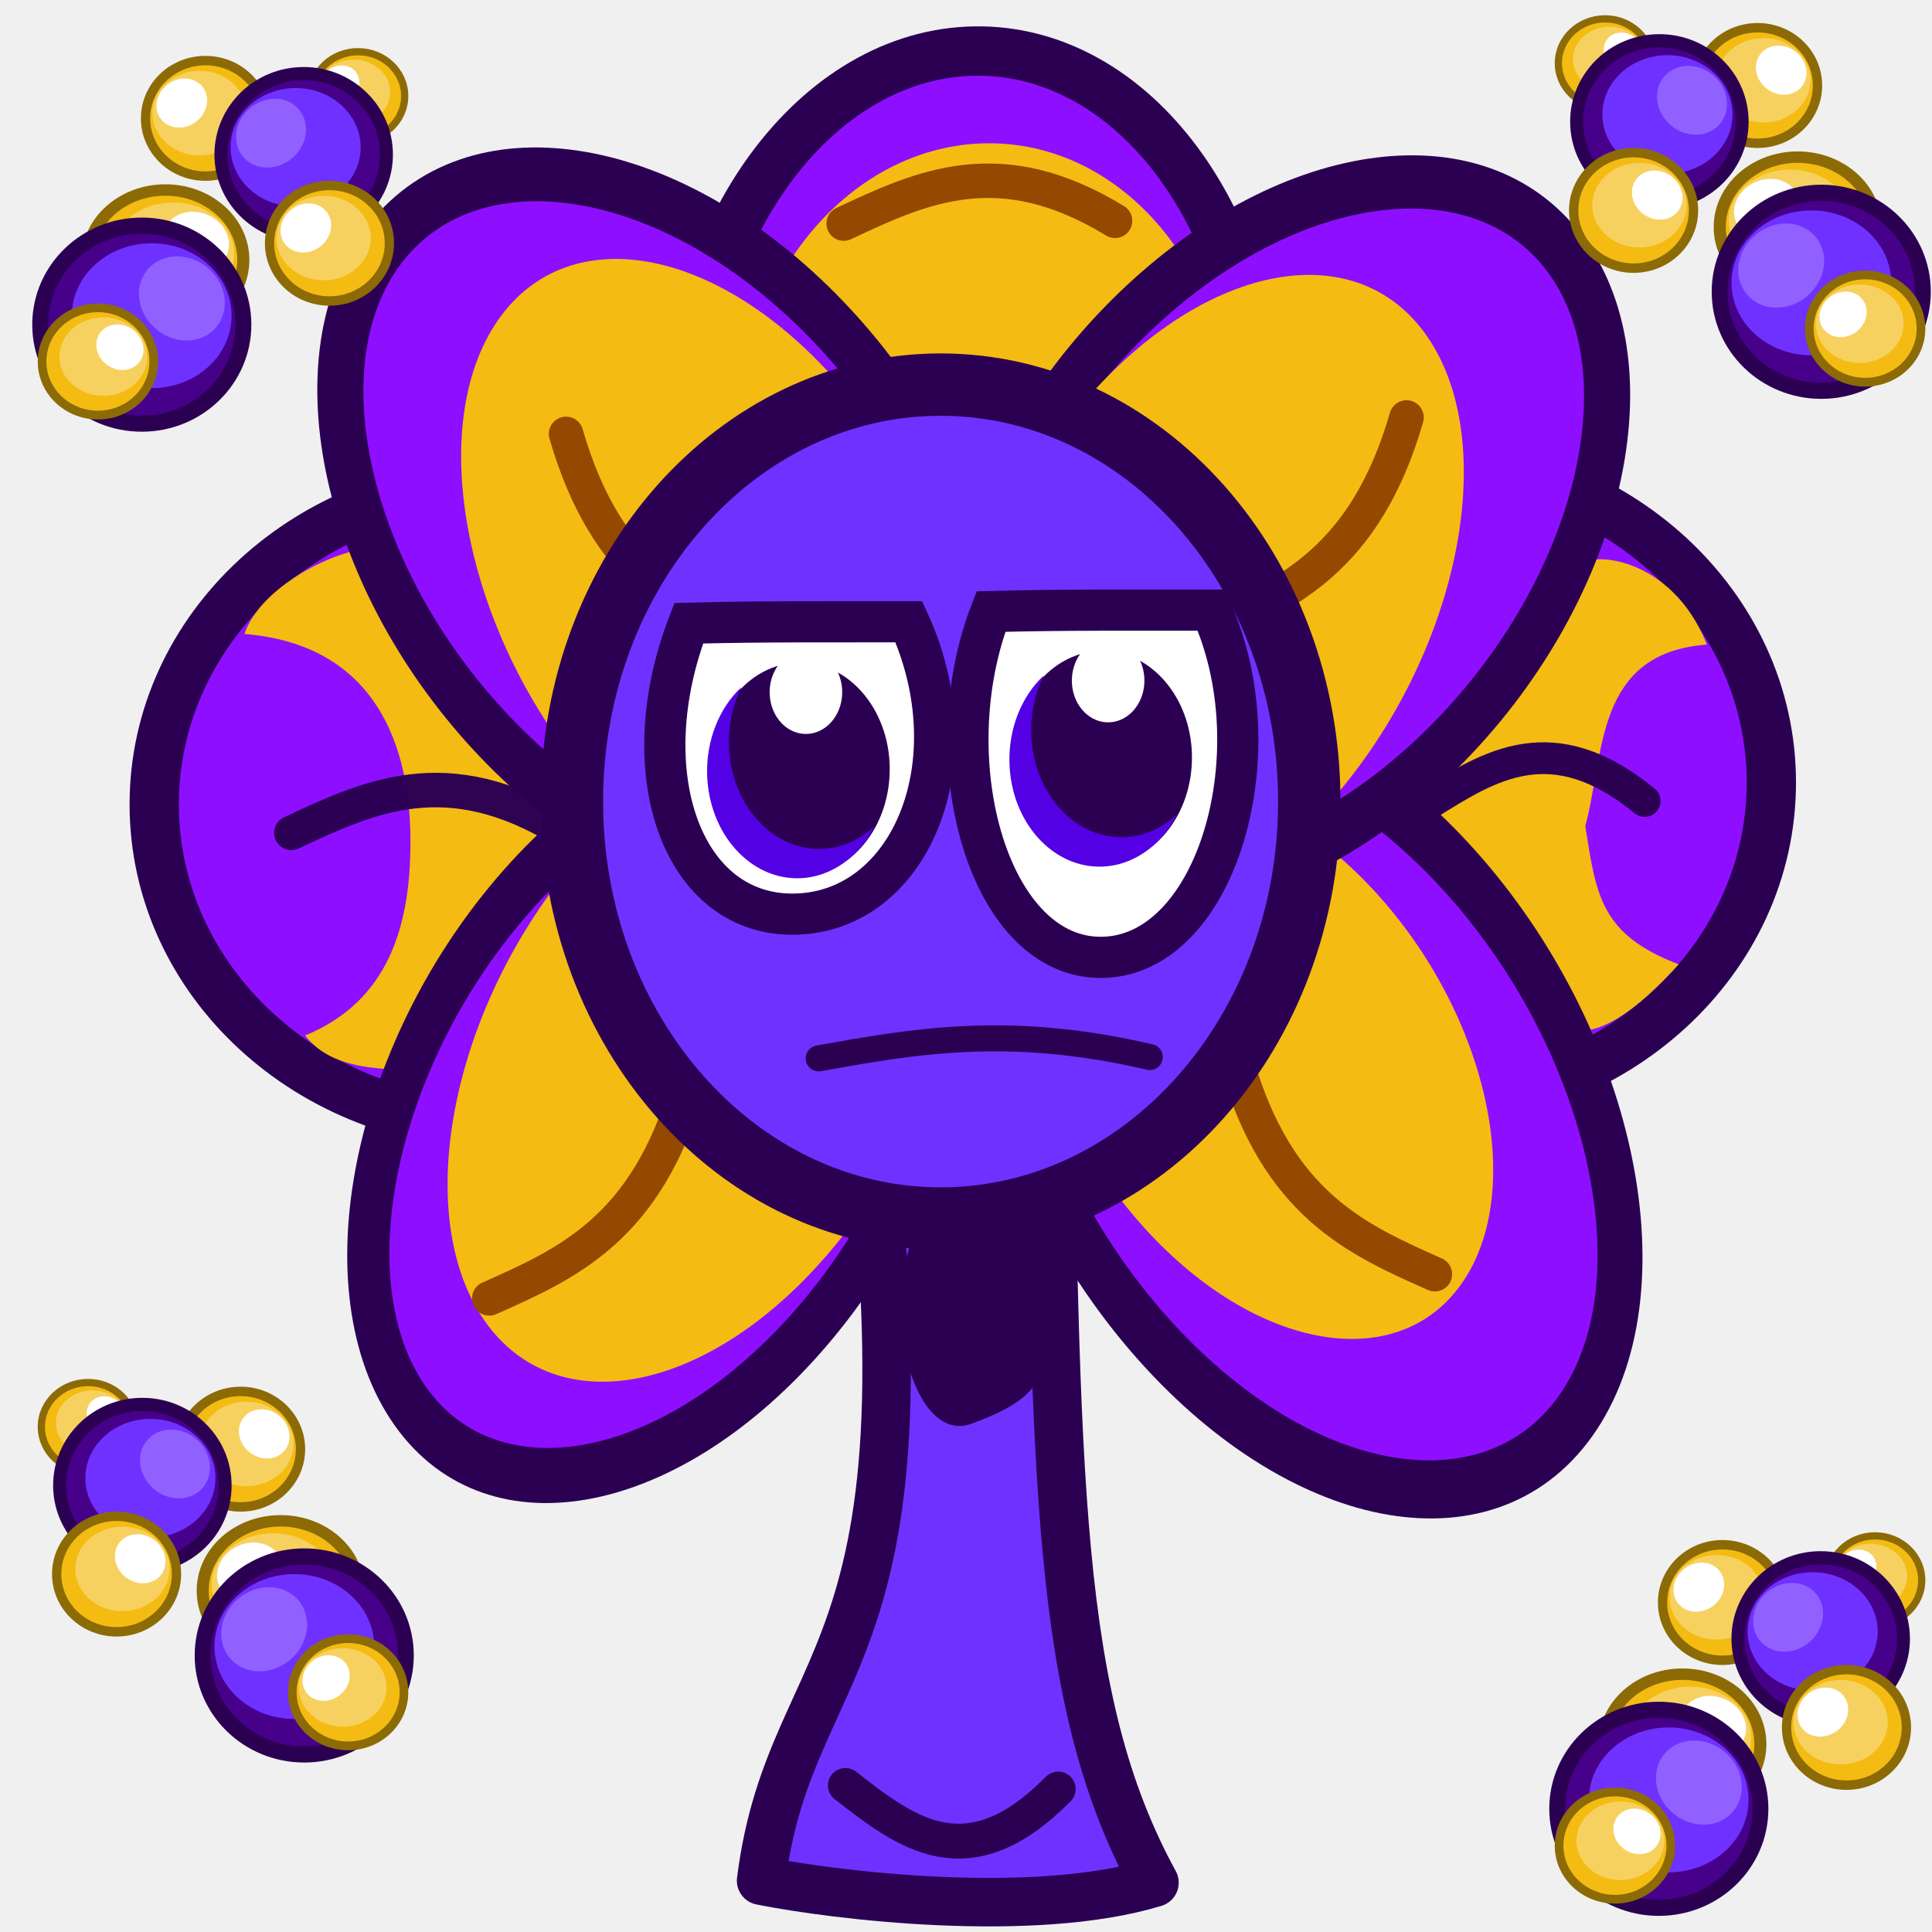
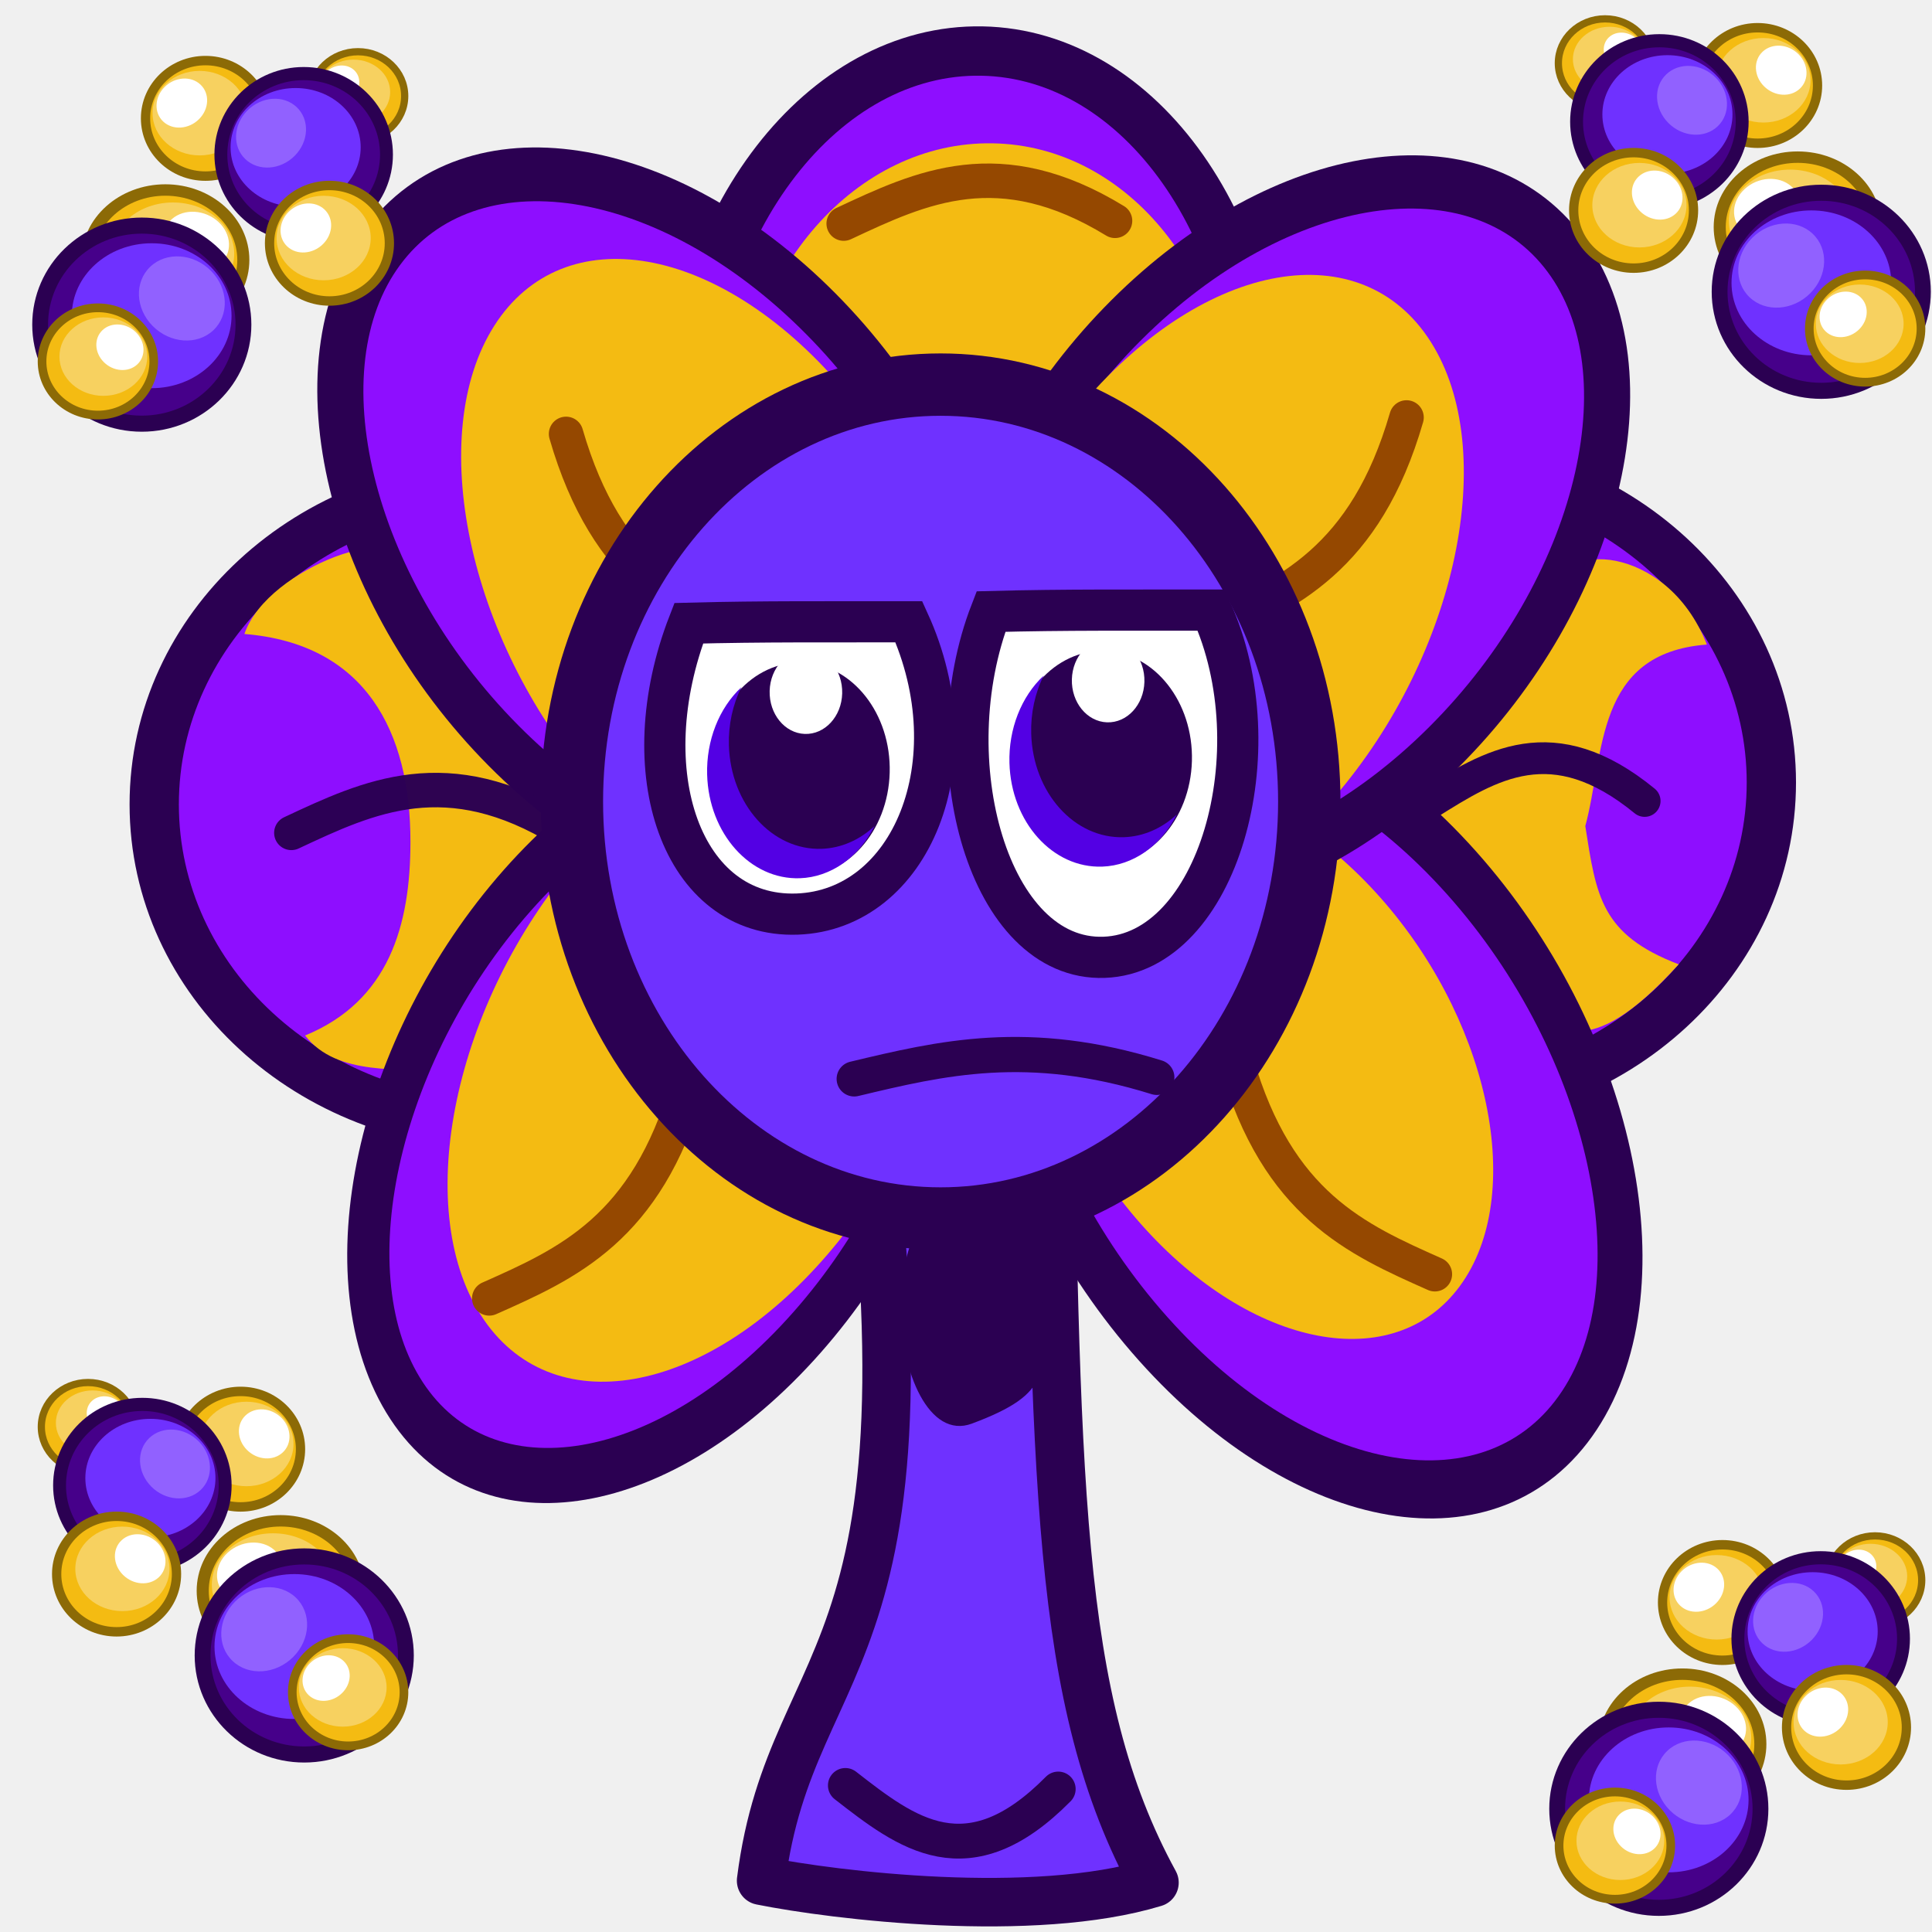
<svg xmlns="http://www.w3.org/2000/svg" width="100" height="100" viewBox="0 0 26.458 26.458" version="1.1" id="svg1" xml:space="preserve">
  <defs id="defs1">
    <linearGradient id="linearGradient13895">
      <stop style="stop-color:#000000;stop-opacity:1;" offset="0" id="stop13893" />
    </linearGradient>
    <filter style="color-interpolation-filters:sRGB;" id="filter14269" x="-0.312" y="-0.296" width="1.623" height="1.592">
      <feGaussianBlur stdDeviation="0.205" result="blur" id="feGaussianBlur14263" />
      <feComposite in="SourceGraphic" in2="blur" operator="in" result="composite1" id="feComposite14265" />
      <feComposite in="composite1" in2="composite1" operator="in" result="composite2" id="feComposite14267" />
    </filter>
    <filter style="color-interpolation-filters:sRGB;" id="filter14269-5" x="-0.312" y="-0.296" width="1.623" height="1.592">
      <feGaussianBlur stdDeviation="0.205" result="blur" id="feGaussianBlur14263-6" />
      <feComposite in="SourceGraphic" in2="blur" operator="in" result="composite1" id="feComposite14265-2" />
      <feComposite in="composite1" in2="composite1" operator="in" result="composite2" id="feComposite14267-9" />
    </filter>
    <filter style="color-interpolation-filters:sRGB" id="filter14269-9" x="-0.312" y="-0.296" width="1.623" height="1.592">
      <feGaussianBlur stdDeviation="0.205" result="blur" id="feGaussianBlur14263-3" />
      <feComposite in="SourceGraphic" in2="blur" operator="in" result="composite1" id="feComposite14265-1" />
      <feComposite in="composite1" in2="composite1" operator="in" result="composite2" id="feComposite14267-94" />
    </filter>
    <filter style="color-interpolation-filters:sRGB" id="filter14269-3" x="-0.312" y="-0.296" width="1.623" height="1.592">
      <feGaussianBlur stdDeviation="0.205" result="blur" id="feGaussianBlur14263-5" />
      <feComposite in="SourceGraphic" in2="blur" operator="in" result="composite1" id="feComposite14265-6" />
      <feComposite in="composite1" in2="composite1" operator="in" result="composite2" id="feComposite14267-2" />
    </filter>
    <filter style="color-interpolation-filters:sRGB;" id="filter14269-35" x="-0.312" y="-0.296" width="1.623" height="1.592">
      <feGaussianBlur stdDeviation="0.205" result="blur" id="feGaussianBlur14263-62" />
      <feComposite in="SourceGraphic" in2="blur" operator="in" result="composite1" id="feComposite14265-9" />
      <feComposite in="composite1" in2="composite1" operator="in" result="composite2" id="feComposite14267-1" />
    </filter>
    <filter style="color-interpolation-filters:sRGB;" id="filter14269-5-0" x="-0.312" y="-0.296" width="1.623" height="1.592">
      <feGaussianBlur stdDeviation="0.205" result="blur" id="feGaussianBlur14263-6-63" />
      <feComposite in="SourceGraphic" in2="blur" operator="in" result="composite1" id="feComposite14265-2-2" />
      <feComposite in="composite1" in2="composite1" operator="in" result="composite2" id="feComposite14267-9-0" />
    </filter>
    <filter style="color-interpolation-filters:sRGB;" id="filter14269-356" x="-0.312" y="-0.296" width="1.623" height="1.592">
      <feGaussianBlur stdDeviation="0.205" result="blur" id="feGaussianBlur14263-2" />
      <feComposite in="SourceGraphic" in2="blur" operator="in" result="composite1" id="feComposite14265-91" />
      <feComposite in="composite1" in2="composite1" operator="in" result="composite2" id="feComposite14267-27" />
    </filter>
    <filter style="color-interpolation-filters:sRGB;" id="filter14269-5-2" x="-0.312" y="-0.296" width="1.623" height="1.592">
      <feGaussianBlur stdDeviation="0.205" result="blur" id="feGaussianBlur14263-6-6" />
      <feComposite in="SourceGraphic" in2="blur" operator="in" result="composite1" id="feComposite14265-2-1" />
      <feComposite in="composite1" in2="composite1" operator="in" result="composite2" id="feComposite14267-9-8" />
    </filter>
  </defs>
  <g id="layer1">
    <path id="rect22" style="fill:#6f31ff;fill-opacity:1;stroke:#2b0052;stroke-width:0.664;stroke-linejoin:round;stroke-dasharray:none;stroke-opacity:1" d="m 11.656,13.541 c 0,0 2.579,-6.729 2.696,0 0.117,6.729 0.087,9.734 1.458,12.241 -1.662,0.506 -4.383,0.175 -5.387,-0.027 0.423,-3.353 2.699,-2.825 1.232,-12.213 z" />
    <path style="fill:none;stroke:#2b0052;stroke-width:0.477;stroke-linecap:round;stroke-linejoin:round;stroke-dasharray:none;stroke-opacity:1" d="m 11.577,24.451 c 0.838,0.652 1.675,1.305 2.915,0.049" id="path31" />
    <ellipse style="fill:#8e0eff;fill-opacity:1;stroke:#2b0052;stroke-width:0.675;stroke-dasharray:none;stroke-opacity:1" id="ellipse2" cx="19.499" cy="10.716" rx="4.759" ry="4.389" />
    <ellipse style="fill:#8e0eff;fill-opacity:1;stroke:#2b0052;stroke-width:0.675;stroke-dasharray:none;stroke-opacity:1" id="path4" cx="6.871" cy="11.016" rx="4.759" ry="4.389" />
    <path id="path19" style="fill:#f4bb12;fill-opacity:1;stroke:none;stroke-width:0.575;stroke-dasharray:none;stroke-opacity:1" d="m 21.492,8.066 c -0.248,-0.604 1.318,-0.676 1.883,0.761 -1.538,0.116 -1.398,1.501 -1.665,2.486 0.151,0.961 0.214,1.485 1.279,1.893 -1.307,1.439 -1.606,0.74 -2.166,0.811 -0.27,-0.963 -1.071,-1.959 -2.2,-2.739 -0.07,-0.048 -0.142,-0.096 -0.214,-0.142 0.334,-0.167 0.656,-0.357 0.959,-0.566 1.034,-0.714 1.797,-1.613 2.124,-2.504 z" />
    <ellipse style="fill:#8e0eff;fill-opacity:1;stroke:#2b0052;stroke-width:0.711;stroke-dasharray:none;stroke-opacity:1" id="ellipse8" cx="-24.082" cy="-3.386" rx="5.593" ry="3.826" transform="matrix(-0.665842,-0.7460928,-0.5519924,0.8338492,0,0)" />
    <ellipse style="fill:#f4bb12;fill-opacity:1;stroke:none;stroke-width:0.52;stroke-dasharray:none;stroke-opacity:1" id="ellipse10" cx="-23.069" cy="-3.006" rx="4.1" ry="2.795" transform="matrix(-0.675227,-0.73761,-0.5617623,0.8272987,0,0)" />
    <ellipse style="fill:#8e0eff;fill-opacity:1;stroke:#2b0052;stroke-width:0.676;stroke-dasharray:none;stroke-opacity:1" id="ellipse7" cx="-5.768" cy="-13.462" rx="5.326" ry="3.938" transform="matrix(0.02410226,-0.9997095,-0.9998174,-0.01911099,0,0)" />
    <ellipse style="fill:#f4bb12;fill-opacity:1;stroke:none;stroke-width:0.543;stroke-dasharray:none;stroke-opacity:1" id="ellipse14" cx="-5.746" cy="-13.643" rx="4.012" ry="3.373" transform="matrix(0.02740031,-0.9996245,-0.9998587,-0.01680997,0,0)" />
    <path id="ellipse17" style="fill:#f4bb12;fill-opacity:1;stroke:none;stroke-width:0.643;stroke-dasharray:none;stroke-opacity:1" d="M 5.38,7.801 C 5.647,7.102 3.669,7.742 3.347,8.682 c 1.66,0.134 2.274,1.337 2.274,2.846 -1.33e-4,1.143 -0.294,2.18 -1.443,2.653 0.445,0.574 1.319,0.426 1.924,0.508 C 6.394,13.575 7.259,12.422 8.477,11.52 8.553,11.464 8.63,11.409 8.708,11.355 8.347,11.162 8,10.942 7.673,10.7 6.557,9.874 5.734,8.833 5.38,7.801 Z" />
    <ellipse style="fill:#8e0eff;fill-opacity:1;stroke:#2b0052;stroke-width:0.672;stroke-dasharray:none;stroke-opacity:1" id="ellipse1" cx="-0.79" cy="17.493" rx="5.282" ry="3.619" transform="matrix(0.6620925,-0.7494221,0.5481179,0.8364011,0,0)" />
    <ellipse style="fill:#8e0eff;fill-opacity:1;stroke:#2b0052;stroke-width:0.686;stroke-dasharray:none;stroke-opacity:1" id="ellipse4" cx="-11.744" cy="-1.348" rx="5.443" ry="3.669" transform="matrix(-0.7041058,-0.710095,-0.5925034,0.8055679,0,0)" />
    <ellipse style="fill:#8e0eff;fill-opacity:1;stroke:#2b0052;stroke-width:0.682;stroke-dasharray:none;stroke-opacity:1" id="ellipse3" cx="9.867" cy="17.789" rx="5.416" ry="3.644" transform="matrix(0.7079652,-0.7062473,0.596693,0.8024696,0,0)" />
    <ellipse style="fill:#f4bb12;fill-opacity:1;stroke:none;stroke-width:0.593;stroke-dasharray:none;stroke-opacity:1" id="ellipse16" cx="9.988" cy="18.718" rx="4.654" ry="3.201" transform="matrix(0.651395,-0.7587388,0.5371518,0.8434856,0,0)" />
    <path id="path28" style="fill:#2b0052;fill-opacity:1;stroke-width:0.599;stroke-linecap:round;stroke-linejoin:round" d="m 14.281,17.887 c 10e-7,0.885 0.162,1.187 -0.972,1.609 -0.582,0.217 -0.975,-0.704 -0.975,-1.589 0,-0.885 0.362,-1.616 0.975,-1.616 0.613,0 0.972,0.712 0.972,1.597 z" />
    <ellipse style="fill:#f4bb12;fill-opacity:1;stroke:none;stroke-width:0.593;stroke-dasharray:none;stroke-opacity:1" id="ellipse15" cx="-13.124" cy="-2.331" rx="4.654" ry="3.201" transform="matrix(-0.651395,-0.7587388,-0.5371518,0.8434856,0,0)" />
    <path style="fill:none;stroke:#954800;stroke-width:0.472;stroke-linecap:round;stroke-linejoin:round;stroke-dasharray:none;stroke-opacity:1" d="M 10.467,8.843 C 9.391,8.365 8.315,7.888 7.752,5.942" id="path22" />
    <path style="fill:none;stroke:#954800;stroke-width:0.472;stroke-linecap:round;stroke-linejoin:round;stroke-dasharray:none;stroke-opacity:1" d="M 16.547,8.617 C 17.623,8.139 18.699,7.662 19.262,5.717" id="path23" />
    <path style="fill:none;stroke:#2b0052;stroke-width:0.472;stroke-linecap:round;stroke-linejoin:round;stroke-dasharray:none;stroke-opacity:0.984" d="M 3.99,11.406 C 5.058,10.905 6.125,10.402 7.706,11.369" id="path24" />
    <ellipse style="fill:#f4bb12;fill-opacity:1;stroke:none;stroke-width:0.593;stroke-dasharray:none;stroke-opacity:1" id="ellipse9" cx="0.349" cy="17.477" rx="4.654" ry="3.201" transform="matrix(0.651395,-0.7587388,0.5371518,0.8434856,0,0)" />
    <path style="fill:none;stroke:#954800;stroke-width:0.472;stroke-linecap:round;stroke-linejoin:round;stroke-dasharray:none;stroke-opacity:1" d="m 6.7,17.781 c 1.076,-0.478 2.152,-0.955 2.715,-2.9" id="path26" />
    <path style="fill:none;stroke:#954800;stroke-width:0.472;stroke-linecap:round;stroke-linejoin:round;stroke-dasharray:none;stroke-opacity:1" d="M 19.65,17.45 C 18.575,16.972 17.498,16.496 16.935,14.55" id="path27" />
    <ellipse style="fill:#6f31ff;fill-opacity:1;stroke:#2b0052;stroke-width:0.854;stroke-dasharray:none;stroke-opacity:1" id="path3" cx="12.881" cy="10.977" rx="5.049" ry="5.71" />
    <path style="fill:none;stroke:#954800;stroke-width:0.472;stroke-linecap:round;stroke-linejoin:round;stroke-dasharray:none;stroke-opacity:1" d="m 11.554,3.062 c 1.068,-0.501 2.135,-1.004 3.716,-0.038" id="path5" />
    <path id="path9421" style="fill:#ffffff;fill-opacity:1;stroke:#2b0052;stroke-width:0.564;stroke-miterlimit:4;stroke-dasharray:none;stroke-opacity:1" d="M 9.432,8.535 C 8.642,10.571 9.338,12.574 10.916,12.518 c 1.558,-0.056 2.407,-2.082 1.531,-4.003 -1.087,0.002 -1.996,-0.007 -3.015,0.02 z" />
    <ellipse style="fill:#2b0052;fill-opacity:1;stroke:none;stroke-width:1.255" id="path4-8" cx="-11.238" cy="10.139" rx="1.232" ry="1.464" transform="matrix(-0.9993582,-0.0358223,-0.0274274,0.9996238,0,0)" />
    <path id="ellipse6" style="fill:#5300e4;fill-opacity:1;stroke:none;stroke-width:1.255" d="m 10.153,9.411 a 1.464,1.232 89.597 0 0 -0.469,1.197 1.464,1.232 89.597 0 0 1.272,1.419 1.464,1.232 89.597 0 0 1.019,-0.713 1.464,1.232 89.597 0 1 -0.721,0.31 1.464,1.232 89.597 0 1 -1.272,-1.419 1.464,1.232 89.597 0 1 0.171,-0.794 z" />
    <ellipse style="fill:#ffffff;fill-opacity:1;stroke:none;stroke-width:0.498" id="ellipse5" cx="-11.293" cy="9.078" rx="0.497" ry="0.572" transform="matrix(-0.9993582,-0.0358223,-0.0274274,0.9996238,0,0)" />
    <path style="fill:none;stroke:#2b0052;stroke-width:0.435;stroke-linecap:round;stroke-linejoin:round;stroke-dasharray:none;stroke-opacity:1" d="m 19.561,11.009 c 0.851,-0.535 1.702,-1.071 2.962,-0.04" id="path25" />
    <path id="path10" style="fill:#ffffff;fill-opacity:1;stroke:#2b0052;stroke-width:0.564;stroke-miterlimit:4;stroke-dasharray:none;stroke-opacity:1" d="m 13.571,8.375 c -0.791,2.037 -0.028,4.791 1.55,4.735 1.558,-0.056 2.341,-2.834 1.465,-4.755 -1.087,0.002 -1.996,-0.007 -3.015,0.02 z" />
    <ellipse style="fill:#2b0052;fill-opacity:1;stroke:none;stroke-width:1.255" id="ellipse11" cx="-15.371" cy="9.831" rx="1.232" ry="1.464" transform="matrix(-0.9993582,-0.0358223,-0.0274274,0.9996238,0,0)" />
    <path id="path11" style="fill:#5300e4;fill-opacity:1;stroke:none;stroke-width:1.255" d="m 14.293,9.252 a 1.464,1.232 89.597 0 0 -0.469,1.197 1.464,1.232 89.597 0 0 1.272,1.419 1.464,1.232 89.597 0 0 1.019,-0.713 1.464,1.232 89.597 0 1 -0.721,0.31 1.464,1.232 89.597 0 1 -1.272,-1.419 1.464,1.232 89.597 0 1 0.171,-0.794 z" />
    <ellipse style="fill:#ffffff;fill-opacity:1;stroke:none;stroke-width:0.498" id="ellipse12" cx="-15.426" cy="8.771" rx="0.497" ry="0.572" transform="matrix(-0.9993582,-0.0358223,-0.0274274,0.9996238,0,0)" />
-     <path style="fill:none;stroke:#2b0052;stroke-width:0.356;stroke-linecap:round;stroke-linejoin:round;stroke-dasharray:none;stroke-opacity:1" d="m 11.211,14.494 c 1.303,-0.234 2.606,-0.469 4.535,-0.018" id="path12" />
+     <path style="fill:none;stroke:#2b0052;stroke-width:0.482;stroke-linecap:round;stroke-linejoin:round;stroke-dasharray:none;stroke-opacity:1" d="m 11.698,14.775 c 1.191,-0.285 2.381,-0.571 4.144,-0.021" id="path12" />
    <g id="layer1-6" transform="matrix(0.2003849,0,0,0.2036119,0.3300112,0.5674539)">
      <g id="g14" transform="matrix(0.7794495,0,0,0.7676067,17.77677,-0.2402354)">
        <ellipse style="fill:#f4bb12;fill-opacity:1;stroke:#8c6a06;stroke-width:0.634;stroke-dasharray:none;stroke-opacity:1" id="ellipse12-1" cx="-6.469" cy="5.098" rx="4.095" ry="3.885" transform="scale(-1,1)" />
        <ellipse style="fill:#f7d160;fill-opacity:1;stroke:none;stroke-width:0.481;stroke-dasharray:none;stroke-opacity:1" id="ellipse13" cx="-6.071" cy="4.748" rx="3.218" ry="2.842" transform="scale(-1,1)" />
        <ellipse style="fill:#ffffff;fill-opacity:1;stroke:none;stroke-width:0.268;stroke-dasharray:none;stroke-opacity:1" id="ellipse14-5" cx="-6.313" cy="-0.304" rx="1.597" ry="1.779" transform="matrix(-0.7346854,-0.6784079,-0.7143341,0.6998048,0,0)" />
      </g>
      <g id="g21" transform="matrix(-1.300632,0,0,1.211265,18.07062,8.522949)">
        <ellipse style="fill:#f4bb12;fill-opacity:1;stroke:#8c6a06;stroke-width:0.634;stroke-dasharray:none;stroke-opacity:1" id="ellipse19" cx="-6.469" cy="5.098" rx="4.095" ry="3.885" transform="scale(-1,1)" />
        <ellipse style="fill:#f7d160;fill-opacity:1;stroke:none;stroke-width:0.481;stroke-dasharray:none;stroke-opacity:1" id="ellipse20" cx="-6.071" cy="4.748" rx="3.218" ry="2.842" transform="scale(-1,1)" />
        <ellipse style="fill:#ffffff;fill-opacity:1;stroke:none;stroke-width:0.268;stroke-dasharray:none;stroke-opacity:1" id="ellipse21" cx="-6.313" cy="-0.304" rx="1.597" ry="1.779" transform="matrix(-0.7346854,-0.6784079,-0.7143341,0.6998048,0,0)" />
      </g>
      <g id="g2" transform="translate(-0.45,0.45)">
        <ellipse style="fill:#46008a;fill-opacity:1;stroke:#2b0052;stroke-width:1.081;stroke-dasharray:none;stroke-opacity:1" id="path3-5" cx="8.494" cy="18.598" rx="6.947" ry="6.661" />
        <ellipse style="fill:#6f31ff;fill-opacity:1;stroke:none;stroke-width:0.82;stroke-dasharray:none;stroke-opacity:1" id="ellipse1-4" cx="9.169" cy="17.998" rx="5.458" ry="4.873" />
        <ellipse style="fill:#9161ff;fill-opacity:1;stroke:none;stroke-width:0.457;stroke-dasharray:none;stroke-opacity:1" id="ellipse2-7" cx="-4.064" cy="19.987" rx="2.722" ry="3.035" transform="matrix(0.731062,-0.682311,0.7105871,0.7036092,0,0)" />
      </g>
      <g id="g8" transform="translate(5.925,0.07499999)">
        <ellipse style="fill:#f4bb12;fill-opacity:1;stroke:#8c6a06;stroke-width:0.634;stroke-dasharray:none;stroke-opacity:1" id="ellipse6-6" cx="-6.469" cy="5.098" rx="4.095" ry="3.885" transform="scale(-1,1)" />
        <ellipse style="fill:#f7d160;fill-opacity:1;stroke:none;stroke-width:0.481;stroke-dasharray:none;stroke-opacity:1" id="ellipse7-5" cx="-6.071" cy="4.748" rx="3.218" ry="2.842" transform="scale(-1,1)" />
        <ellipse style="fill:#ffffff;fill-opacity:1;stroke:none;stroke-width:0.268;stroke-dasharray:none;stroke-opacity:1" id="ellipse8-6" cx="-6.313" cy="-0.304" rx="1.597" ry="1.779" transform="matrix(-0.7346854,-0.6784079,-0.7143341,0.6998048,0,0)" />
      </g>
      <g id="g5" transform="matrix(-0.8145693,0,0,0.8178793,26.02572,-7.600401)">
        <ellipse style="fill:#46008a;fill-opacity:1;stroke:#2b0052;stroke-width:1.081;stroke-dasharray:none;stroke-opacity:1" id="ellipse3-9" cx="8.494" cy="18.598" rx="6.947" ry="6.661" />
        <ellipse style="fill:#6f31ff;fill-opacity:1;stroke:none;stroke-width:0.82;stroke-dasharray:none;stroke-opacity:1" id="ellipse4-3" cx="9.169" cy="17.998" rx="5.458" ry="4.873" />
        <ellipse style="fill:#9161ff;fill-opacity:1;stroke:none;stroke-width:0.457;stroke-dasharray:none;stroke-opacity:1" id="ellipse5-7" cx="-4.064" cy="19.987" rx="2.722" ry="3.035" transform="matrix(0.731062,-0.682311,0.7105871,0.7036092,0,0)" />
      </g>
      <g id="g11" transform="translate(14.4,8.475)">
        <ellipse style="fill:#f4bb12;fill-opacity:1;stroke:#8c6a06;stroke-width:0.634;stroke-dasharray:none;stroke-opacity:1" id="ellipse9-4" cx="-6.469" cy="5.098" rx="4.095" ry="3.885" transform="scale(-1,1)" />
        <ellipse style="fill:#f7d160;fill-opacity:1;stroke:none;stroke-width:0.481;stroke-dasharray:none;stroke-opacity:1" id="ellipse10-5" cx="-6.071" cy="4.748" rx="3.218" ry="2.842" transform="scale(-1,1)" />
        <ellipse style="fill:#ffffff;fill-opacity:1;stroke:none;stroke-width:0.268;stroke-dasharray:none;stroke-opacity:1" id="ellipse11-2" cx="-6.313" cy="-0.304" rx="1.597" ry="1.779" transform="matrix(-0.7346854,-0.6784079,-0.7143341,0.6998048,0,0)" />
      </g>
      <g id="g18" transform="matrix(-0.932138,0,0,0.9284688,11.07428,16.78967)">
        <ellipse style="fill:#f4bb12;fill-opacity:1;stroke:#8c6a06;stroke-width:0.634;stroke-dasharray:none;stroke-opacity:1" id="ellipse16-5" cx="-6.469" cy="5.098" rx="4.095" ry="3.885" transform="scale(-1,1)" />
        <ellipse style="fill:#f7d160;fill-opacity:1;stroke:none;stroke-width:0.481;stroke-dasharray:none;stroke-opacity:1" id="ellipse17-4" cx="-6.071" cy="4.748" rx="3.218" ry="2.842" transform="scale(-1,1)" />
        <ellipse style="fill:#ffffff;fill-opacity:1;stroke:none;stroke-width:0.268;stroke-dasharray:none;stroke-opacity:1" id="ellipse18" cx="-6.313" cy="-0.304" rx="1.597" ry="1.779" transform="matrix(-0.7346854,-0.6784079,-0.7143341,0.6998048,0,0)" />
      </g>
    </g>
    <g id="g43" transform="matrix(-0.2003849,0,0,0.2036119,5.778322,18.79245)">
      <g id="g24" transform="matrix(0.7794495,0,0,0.7676067,17.77677,-0.2402354)">
        <ellipse style="fill:#f4bb12;fill-opacity:1;stroke:#8c6a06;stroke-width:0.634;stroke-dasharray:none;stroke-opacity:1" id="ellipse22" cx="-6.469" cy="5.098" rx="4.095" ry="3.885" transform="scale(-1,1)" />
        <ellipse style="fill:#f7d160;fill-opacity:1;stroke:none;stroke-width:0.481;stroke-dasharray:none;stroke-opacity:1" id="ellipse23" cx="-6.071" cy="4.748" rx="3.218" ry="2.842" transform="scale(-1,1)" />
        <ellipse style="fill:#ffffff;fill-opacity:1;stroke:none;stroke-width:0.268;stroke-dasharray:none;stroke-opacity:1" id="ellipse24" cx="-6.313" cy="-0.304" rx="1.597" ry="1.779" transform="matrix(-0.7346854,-0.6784079,-0.7143341,0.6998048,0,0)" />
      </g>
      <g id="g27" transform="matrix(-1.300632,0,0,1.211265,18.07062,8.522949)">
        <ellipse style="fill:#f4bb12;fill-opacity:1;stroke:#8c6a06;stroke-width:0.634;stroke-dasharray:none;stroke-opacity:1" id="ellipse25" cx="-6.469" cy="5.098" rx="4.095" ry="3.885" transform="scale(-1,1)" />
        <ellipse style="fill:#f7d160;fill-opacity:1;stroke:none;stroke-width:0.481;stroke-dasharray:none;stroke-opacity:1" id="ellipse26" cx="-6.071" cy="4.748" rx="3.218" ry="2.842" transform="scale(-1,1)" />
        <ellipse style="fill:#ffffff;fill-opacity:1;stroke:none;stroke-width:0.268;stroke-dasharray:none;stroke-opacity:1" id="ellipse27" cx="-6.313" cy="-0.304" rx="1.597" ry="1.779" transform="matrix(-0.7346854,-0.6784079,-0.7143341,0.6998048,0,0)" />
      </g>
      <g id="g30" transform="translate(-0.45,0.45)">
        <ellipse style="fill:#46008a;fill-opacity:1;stroke:#2b0052;stroke-width:1.081;stroke-dasharray:none;stroke-opacity:1" id="ellipse28" cx="8.494" cy="18.598" rx="6.947" ry="6.661" />
        <ellipse style="fill:#6f31ff;fill-opacity:1;stroke:none;stroke-width:0.82;stroke-dasharray:none;stroke-opacity:1" id="ellipse29" cx="9.169" cy="17.998" rx="5.458" ry="4.873" />
        <ellipse style="fill:#9161ff;fill-opacity:1;stroke:none;stroke-width:0.457;stroke-dasharray:none;stroke-opacity:1" id="ellipse30" cx="-4.064" cy="19.987" rx="2.722" ry="3.035" transform="matrix(0.731062,-0.682311,0.7105871,0.7036092,0,0)" />
      </g>
      <g id="g33" transform="translate(5.925,0.07499999)">
        <ellipse style="fill:#f4bb12;fill-opacity:1;stroke:#8c6a06;stroke-width:0.634;stroke-dasharray:none;stroke-opacity:1" id="ellipse31" cx="-6.469" cy="5.098" rx="4.095" ry="3.885" transform="scale(-1,1)" />
        <ellipse style="fill:#f7d160;fill-opacity:1;stroke:none;stroke-width:0.481;stroke-dasharray:none;stroke-opacity:1" id="ellipse32" cx="-6.071" cy="4.748" rx="3.218" ry="2.842" transform="scale(-1,1)" />
        <ellipse style="fill:#ffffff;fill-opacity:1;stroke:none;stroke-width:0.268;stroke-dasharray:none;stroke-opacity:1" id="ellipse33" cx="-6.313" cy="-0.304" rx="1.597" ry="1.779" transform="matrix(-0.7346854,-0.6784079,-0.7143341,0.6998048,0,0)" />
      </g>
      <g id="g36" transform="matrix(-0.8145693,0,0,0.8178793,26.02572,-7.600401)">
        <ellipse style="fill:#46008a;fill-opacity:1;stroke:#2b0052;stroke-width:1.081;stroke-dasharray:none;stroke-opacity:1" id="ellipse34" cx="8.494" cy="18.598" rx="6.947" ry="6.661" />
        <ellipse style="fill:#6f31ff;fill-opacity:1;stroke:none;stroke-width:0.82;stroke-dasharray:none;stroke-opacity:1" id="ellipse35" cx="9.169" cy="17.998" rx="5.458" ry="4.873" />
        <ellipse style="fill:#9161ff;fill-opacity:1;stroke:none;stroke-width:0.457;stroke-dasharray:none;stroke-opacity:1" id="ellipse36" cx="-4.064" cy="19.987" rx="2.722" ry="3.035" transform="matrix(0.731062,-0.682311,0.7105871,0.7036092,0,0)" />
      </g>
      <g id="g39" transform="translate(14.4,8.475)">
        <ellipse style="fill:#f4bb12;fill-opacity:1;stroke:#8c6a06;stroke-width:0.634;stroke-dasharray:none;stroke-opacity:1" id="ellipse37" cx="-6.469" cy="5.098" rx="4.095" ry="3.885" transform="scale(-1,1)" />
        <ellipse style="fill:#f7d160;fill-opacity:1;stroke:none;stroke-width:0.481;stroke-dasharray:none;stroke-opacity:1" id="ellipse38" cx="-6.071" cy="4.748" rx="3.218" ry="2.842" transform="scale(-1,1)" />
        <ellipse style="fill:#ffffff;fill-opacity:1;stroke:none;stroke-width:0.268;stroke-dasharray:none;stroke-opacity:1" id="ellipse39" cx="-6.313" cy="-0.304" rx="1.597" ry="1.779" transform="matrix(-0.7346854,-0.6784079,-0.7143341,0.6998048,0,0)" />
      </g>
      <g id="g42" transform="matrix(-0.932138,0,0,0.9284688,11.07428,16.78967)">
        <ellipse style="fill:#f4bb12;fill-opacity:1;stroke:#8c6a06;stroke-width:0.634;stroke-dasharray:none;stroke-opacity:1" id="ellipse40" cx="-6.469" cy="5.098" rx="4.095" ry="3.885" transform="scale(-1,1)" />
        <ellipse style="fill:#f7d160;fill-opacity:1;stroke:none;stroke-width:0.481;stroke-dasharray:none;stroke-opacity:1" id="ellipse41" cx="-6.071" cy="4.748" rx="3.218" ry="2.842" transform="scale(-1,1)" />
        <ellipse style="fill:#ffffff;fill-opacity:1;stroke:none;stroke-width:0.268;stroke-dasharray:none;stroke-opacity:1" id="ellipse42" cx="-6.313" cy="-0.304" rx="1.597" ry="1.779" transform="matrix(-0.7346854,-0.6784079,-0.7143341,0.6998048,0,0)" />
      </g>
    </g>
    <g id="g64" transform="matrix(-0.2003849,0,0,0.2036119,26.55332,0.1174538)">
      <g id="g45" transform="matrix(0.7794495,0,0,0.7676067,17.77677,-0.2402354)">
        <ellipse style="fill:#f4bb12;fill-opacity:1;stroke:#8c6a06;stroke-width:0.634;stroke-dasharray:none;stroke-opacity:1" id="ellipse43" cx="-6.469" cy="5.098" rx="4.095" ry="3.885" transform="scale(-1,1)" />
        <ellipse style="fill:#f7d160;fill-opacity:1;stroke:none;stroke-width:0.481;stroke-dasharray:none;stroke-opacity:1" id="ellipse44" cx="-6.071" cy="4.748" rx="3.218" ry="2.842" transform="scale(-1,1)" />
        <ellipse style="fill:#ffffff;fill-opacity:1;stroke:none;stroke-width:0.268;stroke-dasharray:none;stroke-opacity:1" id="ellipse45" cx="-6.313" cy="-0.304" rx="1.597" ry="1.779" transform="matrix(-0.7346854,-0.6784079,-0.7143341,0.6998048,0,0)" />
      </g>
      <g id="g48" transform="matrix(-1.300632,0,0,1.211265,18.07062,8.522949)">
        <ellipse style="fill:#f4bb12;fill-opacity:1;stroke:#8c6a06;stroke-width:0.634;stroke-dasharray:none;stroke-opacity:1" id="ellipse46" cx="-6.469" cy="5.098" rx="4.095" ry="3.885" transform="scale(-1,1)" />
        <ellipse style="fill:#f7d160;fill-opacity:1;stroke:none;stroke-width:0.481;stroke-dasharray:none;stroke-opacity:1" id="ellipse47" cx="-6.071" cy="4.748" rx="3.218" ry="2.842" transform="scale(-1,1)" />
        <ellipse style="fill:#ffffff;fill-opacity:1;stroke:none;stroke-width:0.268;stroke-dasharray:none;stroke-opacity:1" id="ellipse48" cx="-6.313" cy="-0.304" rx="1.597" ry="1.779" transform="matrix(-0.7346854,-0.6784079,-0.7143341,0.6998048,0,0)" />
      </g>
      <g id="g51" transform="translate(-0.45,0.45)">
        <ellipse style="fill:#46008a;fill-opacity:1;stroke:#2b0052;stroke-width:1.081;stroke-dasharray:none;stroke-opacity:1" id="ellipse49" cx="8.494" cy="18.598" rx="6.947" ry="6.661" />
        <ellipse style="fill:#6f31ff;fill-opacity:1;stroke:none;stroke-width:0.82;stroke-dasharray:none;stroke-opacity:1" id="ellipse50" cx="9.169" cy="17.998" rx="5.458" ry="4.873" />
        <ellipse style="fill:#9161ff;fill-opacity:1;stroke:none;stroke-width:0.457;stroke-dasharray:none;stroke-opacity:1" id="ellipse51" cx="-4.064" cy="19.987" rx="2.722" ry="3.035" transform="matrix(0.731062,-0.682311,0.7105871,0.7036092,0,0)" />
      </g>
      <g id="g54" transform="translate(5.925,0.07499999)">
        <ellipse style="fill:#f4bb12;fill-opacity:1;stroke:#8c6a06;stroke-width:0.634;stroke-dasharray:none;stroke-opacity:1" id="ellipse52" cx="-6.469" cy="5.098" rx="4.095" ry="3.885" transform="scale(-1,1)" />
        <ellipse style="fill:#f7d160;fill-opacity:1;stroke:none;stroke-width:0.481;stroke-dasharray:none;stroke-opacity:1" id="ellipse53" cx="-6.071" cy="4.748" rx="3.218" ry="2.842" transform="scale(-1,1)" />
        <ellipse style="fill:#ffffff;fill-opacity:1;stroke:none;stroke-width:0.268;stroke-dasharray:none;stroke-opacity:1" id="ellipse54" cx="-6.313" cy="-0.304" rx="1.597" ry="1.779" transform="matrix(-0.7346854,-0.6784079,-0.7143341,0.6998048,0,0)" />
      </g>
      <g id="g57" transform="matrix(-0.8145693,0,0,0.8178793,26.02572,-7.600401)">
        <ellipse style="fill:#46008a;fill-opacity:1;stroke:#2b0052;stroke-width:1.081;stroke-dasharray:none;stroke-opacity:1" id="ellipse55" cx="8.494" cy="18.598" rx="6.947" ry="6.661" />
        <ellipse style="fill:#6f31ff;fill-opacity:1;stroke:none;stroke-width:0.82;stroke-dasharray:none;stroke-opacity:1" id="ellipse56" cx="9.169" cy="17.998" rx="5.458" ry="4.873" />
        <ellipse style="fill:#9161ff;fill-opacity:1;stroke:none;stroke-width:0.457;stroke-dasharray:none;stroke-opacity:1" id="ellipse57" cx="-4.064" cy="19.987" rx="2.722" ry="3.035" transform="matrix(0.731062,-0.682311,0.7105871,0.7036092,0,0)" />
      </g>
      <g id="g60" transform="translate(14.4,8.475)">
        <ellipse style="fill:#f4bb12;fill-opacity:1;stroke:#8c6a06;stroke-width:0.634;stroke-dasharray:none;stroke-opacity:1" id="ellipse58" cx="-6.469" cy="5.098" rx="4.095" ry="3.885" transform="scale(-1,1)" />
        <ellipse style="fill:#f7d160;fill-opacity:1;stroke:none;stroke-width:0.481;stroke-dasharray:none;stroke-opacity:1" id="ellipse59" cx="-6.071" cy="4.748" rx="3.218" ry="2.842" transform="scale(-1,1)" />
        <ellipse style="fill:#ffffff;fill-opacity:1;stroke:none;stroke-width:0.268;stroke-dasharray:none;stroke-opacity:1" id="ellipse60" cx="-6.313" cy="-0.304" rx="1.597" ry="1.779" transform="matrix(-0.7346854,-0.6784079,-0.7143341,0.6998048,0,0)" />
      </g>
      <g id="g63" transform="matrix(-0.932138,0,0,0.9284688,11.07428,16.78967)">
        <ellipse style="fill:#f4bb12;fill-opacity:1;stroke:#8c6a06;stroke-width:0.634;stroke-dasharray:none;stroke-opacity:1" id="ellipse61" cx="-6.469" cy="5.098" rx="4.095" ry="3.885" transform="scale(-1,1)" />
        <ellipse style="fill:#f7d160;fill-opacity:1;stroke:none;stroke-width:0.481;stroke-dasharray:none;stroke-opacity:1" id="ellipse62" cx="-6.071" cy="4.748" rx="3.218" ry="2.842" transform="scale(-1,1)" />
        <ellipse style="fill:#ffffff;fill-opacity:1;stroke:none;stroke-width:0.268;stroke-dasharray:none;stroke-opacity:1" id="ellipse63" cx="-6.313" cy="-0.304" rx="1.597" ry="1.779" transform="matrix(-0.7346854,-0.6784079,-0.7143341,0.6998048,0,0)" />
      </g>
    </g>
    <g id="g85" transform="matrix(0.2003849,0,0,0.2036119,21.10501,20.89245)">
      <g id="g66" transform="matrix(0.7794495,0,0,0.7676067,17.77677,-0.2402354)">
        <ellipse style="fill:#f4bb12;fill-opacity:1;stroke:#8c6a06;stroke-width:0.634;stroke-dasharray:none;stroke-opacity:1" id="ellipse64" cx="-6.469" cy="5.098" rx="4.095" ry="3.885" transform="scale(-1,1)" />
        <ellipse style="fill:#f7d160;fill-opacity:1;stroke:none;stroke-width:0.481;stroke-dasharray:none;stroke-opacity:1" id="ellipse65" cx="-6.071" cy="4.748" rx="3.218" ry="2.842" transform="scale(-1,1)" />
        <ellipse style="fill:#ffffff;fill-opacity:1;stroke:none;stroke-width:0.268;stroke-dasharray:none;stroke-opacity:1" id="ellipse66" cx="-6.313" cy="-0.304" rx="1.597" ry="1.779" transform="matrix(-0.7346854,-0.6784079,-0.7143341,0.6998048,0,0)" />
      </g>
      <g id="g69" transform="matrix(-1.300632,0,0,1.211265,18.07062,8.522949)">
        <ellipse style="fill:#f4bb12;fill-opacity:1;stroke:#8c6a06;stroke-width:0.634;stroke-dasharray:none;stroke-opacity:1" id="ellipse67" cx="-6.469" cy="5.098" rx="4.095" ry="3.885" transform="scale(-1,1)" />
        <ellipse style="fill:#f7d160;fill-opacity:1;stroke:none;stroke-width:0.481;stroke-dasharray:none;stroke-opacity:1" id="ellipse68" cx="-6.071" cy="4.748" rx="3.218" ry="2.842" transform="scale(-1,1)" />
        <ellipse style="fill:#ffffff;fill-opacity:1;stroke:none;stroke-width:0.268;stroke-dasharray:none;stroke-opacity:1" id="ellipse69" cx="-6.313" cy="-0.304" rx="1.597" ry="1.779" transform="matrix(-0.7346854,-0.6784079,-0.7143341,0.6998048,0,0)" />
      </g>
      <g id="g72" transform="translate(-0.45,0.45)">
        <ellipse style="fill:#46008a;fill-opacity:1;stroke:#2b0052;stroke-width:1.081;stroke-dasharray:none;stroke-opacity:1" id="ellipse70" cx="8.494" cy="18.598" rx="6.947" ry="6.661" />
        <ellipse style="fill:#6f31ff;fill-opacity:1;stroke:none;stroke-width:0.82;stroke-dasharray:none;stroke-opacity:1" id="ellipse71" cx="9.169" cy="17.998" rx="5.458" ry="4.873" />
        <ellipse style="fill:#9161ff;fill-opacity:1;stroke:none;stroke-width:0.457;stroke-dasharray:none;stroke-opacity:1" id="ellipse72" cx="-4.064" cy="19.987" rx="2.722" ry="3.035" transform="matrix(0.731062,-0.682311,0.7105871,0.7036092,0,0)" />
      </g>
      <g id="g75" transform="translate(5.925,0.07499999)">
        <ellipse style="fill:#f4bb12;fill-opacity:1;stroke:#8c6a06;stroke-width:0.634;stroke-dasharray:none;stroke-opacity:1" id="ellipse73" cx="-6.469" cy="5.098" rx="4.095" ry="3.885" transform="scale(-1,1)" />
        <ellipse style="fill:#f7d160;fill-opacity:1;stroke:none;stroke-width:0.481;stroke-dasharray:none;stroke-opacity:1" id="ellipse74" cx="-6.071" cy="4.748" rx="3.218" ry="2.842" transform="scale(-1,1)" />
        <ellipse style="fill:#ffffff;fill-opacity:1;stroke:none;stroke-width:0.268;stroke-dasharray:none;stroke-opacity:1" id="ellipse75" cx="-6.313" cy="-0.304" rx="1.597" ry="1.779" transform="matrix(-0.7346854,-0.6784079,-0.7143341,0.6998048,0,0)" />
      </g>
      <g id="g78" transform="matrix(-0.8145693,0,0,0.8178793,26.02572,-7.600401)">
        <ellipse style="fill:#46008a;fill-opacity:1;stroke:#2b0052;stroke-width:1.081;stroke-dasharray:none;stroke-opacity:1" id="ellipse76" cx="8.494" cy="18.598" rx="6.947" ry="6.661" />
        <ellipse style="fill:#6f31ff;fill-opacity:1;stroke:none;stroke-width:0.82;stroke-dasharray:none;stroke-opacity:1" id="ellipse77" cx="9.169" cy="17.998" rx="5.458" ry="4.873" />
        <ellipse style="fill:#9161ff;fill-opacity:1;stroke:none;stroke-width:0.457;stroke-dasharray:none;stroke-opacity:1" id="ellipse78" cx="-4.064" cy="19.987" rx="2.722" ry="3.035" transform="matrix(0.731062,-0.682311,0.7105871,0.7036092,0,0)" />
      </g>
      <g id="g81" transform="translate(14.4,8.475)">
        <ellipse style="fill:#f4bb12;fill-opacity:1;stroke:#8c6a06;stroke-width:0.634;stroke-dasharray:none;stroke-opacity:1" id="ellipse79" cx="-6.469" cy="5.098" rx="4.095" ry="3.885" transform="scale(-1,1)" />
        <ellipse style="fill:#f7d160;fill-opacity:1;stroke:none;stroke-width:0.481;stroke-dasharray:none;stroke-opacity:1" id="ellipse80" cx="-6.071" cy="4.748" rx="3.218" ry="2.842" transform="scale(-1,1)" />
        <ellipse style="fill:#ffffff;fill-opacity:1;stroke:none;stroke-width:0.268;stroke-dasharray:none;stroke-opacity:1" id="ellipse81" cx="-6.313" cy="-0.304" rx="1.597" ry="1.779" transform="matrix(-0.7346854,-0.6784079,-0.7143341,0.6998048,0,0)" />
      </g>
      <g id="g84" transform="matrix(-0.932138,0,0,0.9284688,11.07428,16.78967)">
        <ellipse style="fill:#f4bb12;fill-opacity:1;stroke:#8c6a06;stroke-width:0.634;stroke-dasharray:none;stroke-opacity:1" id="ellipse82" cx="-6.469" cy="5.098" rx="4.095" ry="3.885" transform="scale(-1,1)" />
        <ellipse style="fill:#f7d160;fill-opacity:1;stroke:none;stroke-width:0.481;stroke-dasharray:none;stroke-opacity:1" id="ellipse83" cx="-6.071" cy="4.748" rx="3.218" ry="2.842" transform="scale(-1,1)" />
        <ellipse style="fill:#ffffff;fill-opacity:1;stroke:none;stroke-width:0.268;stroke-dasharray:none;stroke-opacity:1" id="ellipse84" cx="-6.313" cy="-0.304" rx="1.597" ry="1.779" transform="matrix(-0.7346854,-0.6784079,-0.7143341,0.6998048,0,0)" />
      </g>
    </g>
  </g>
</svg>
